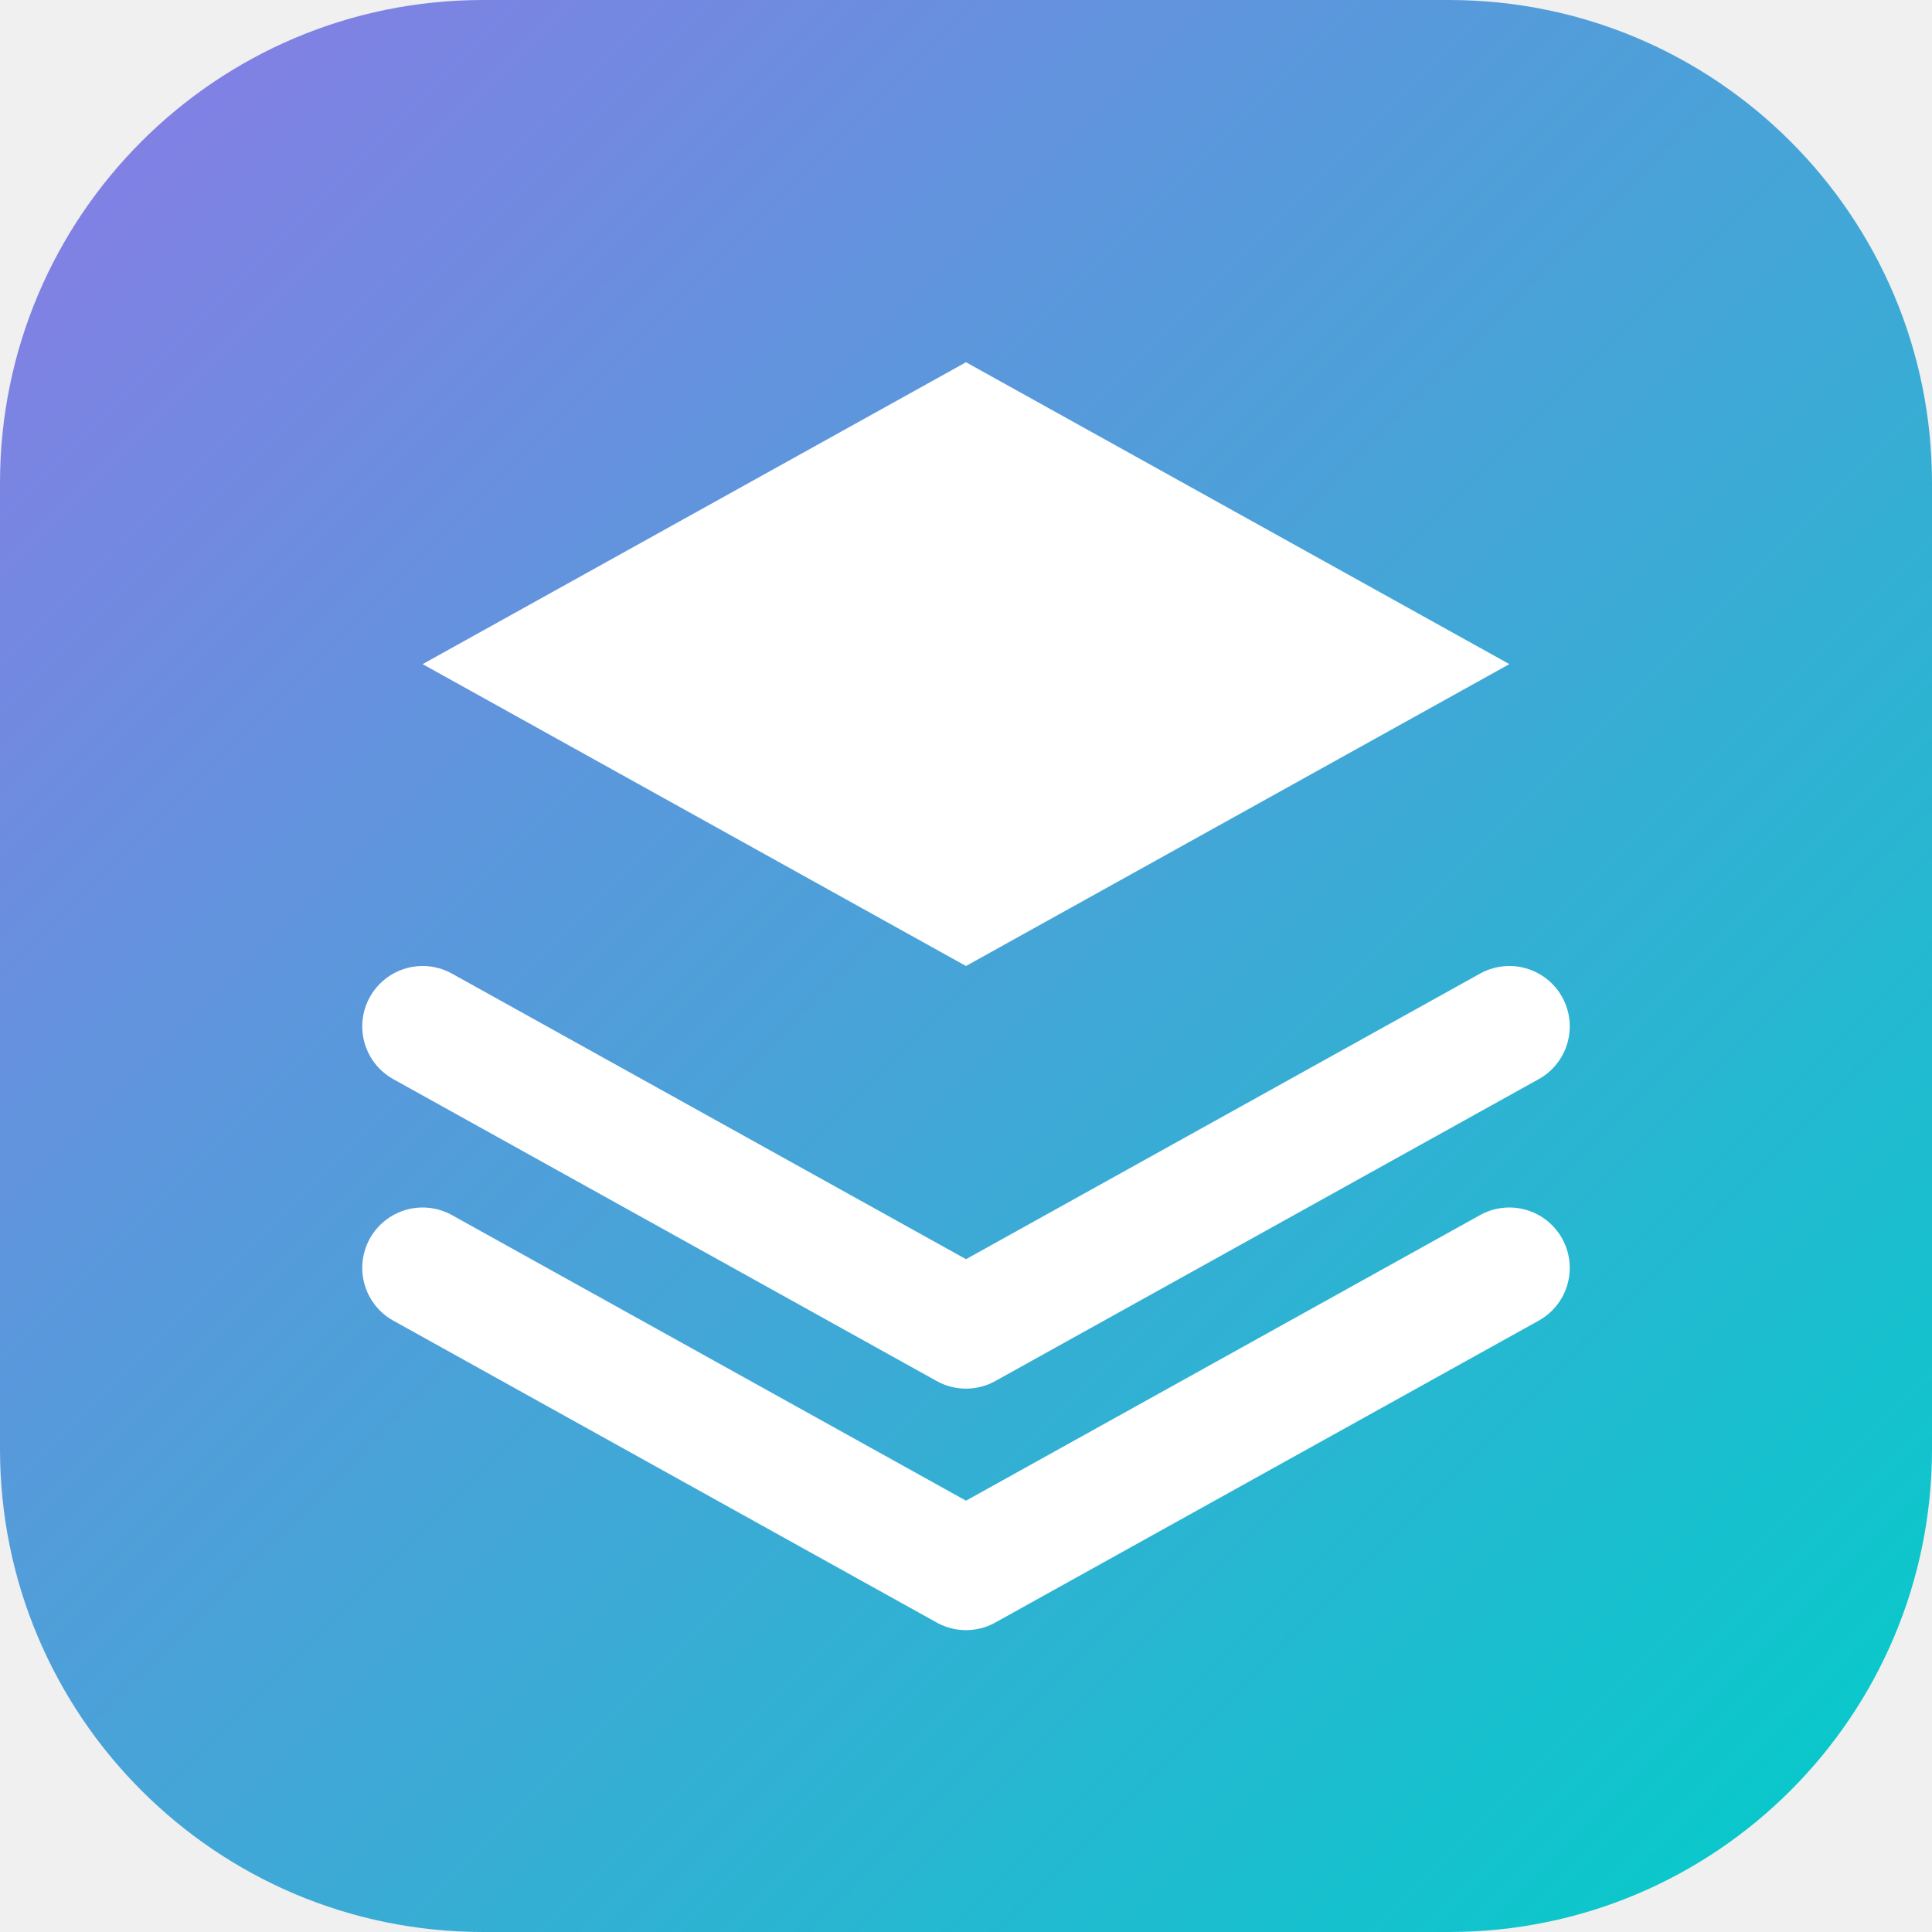
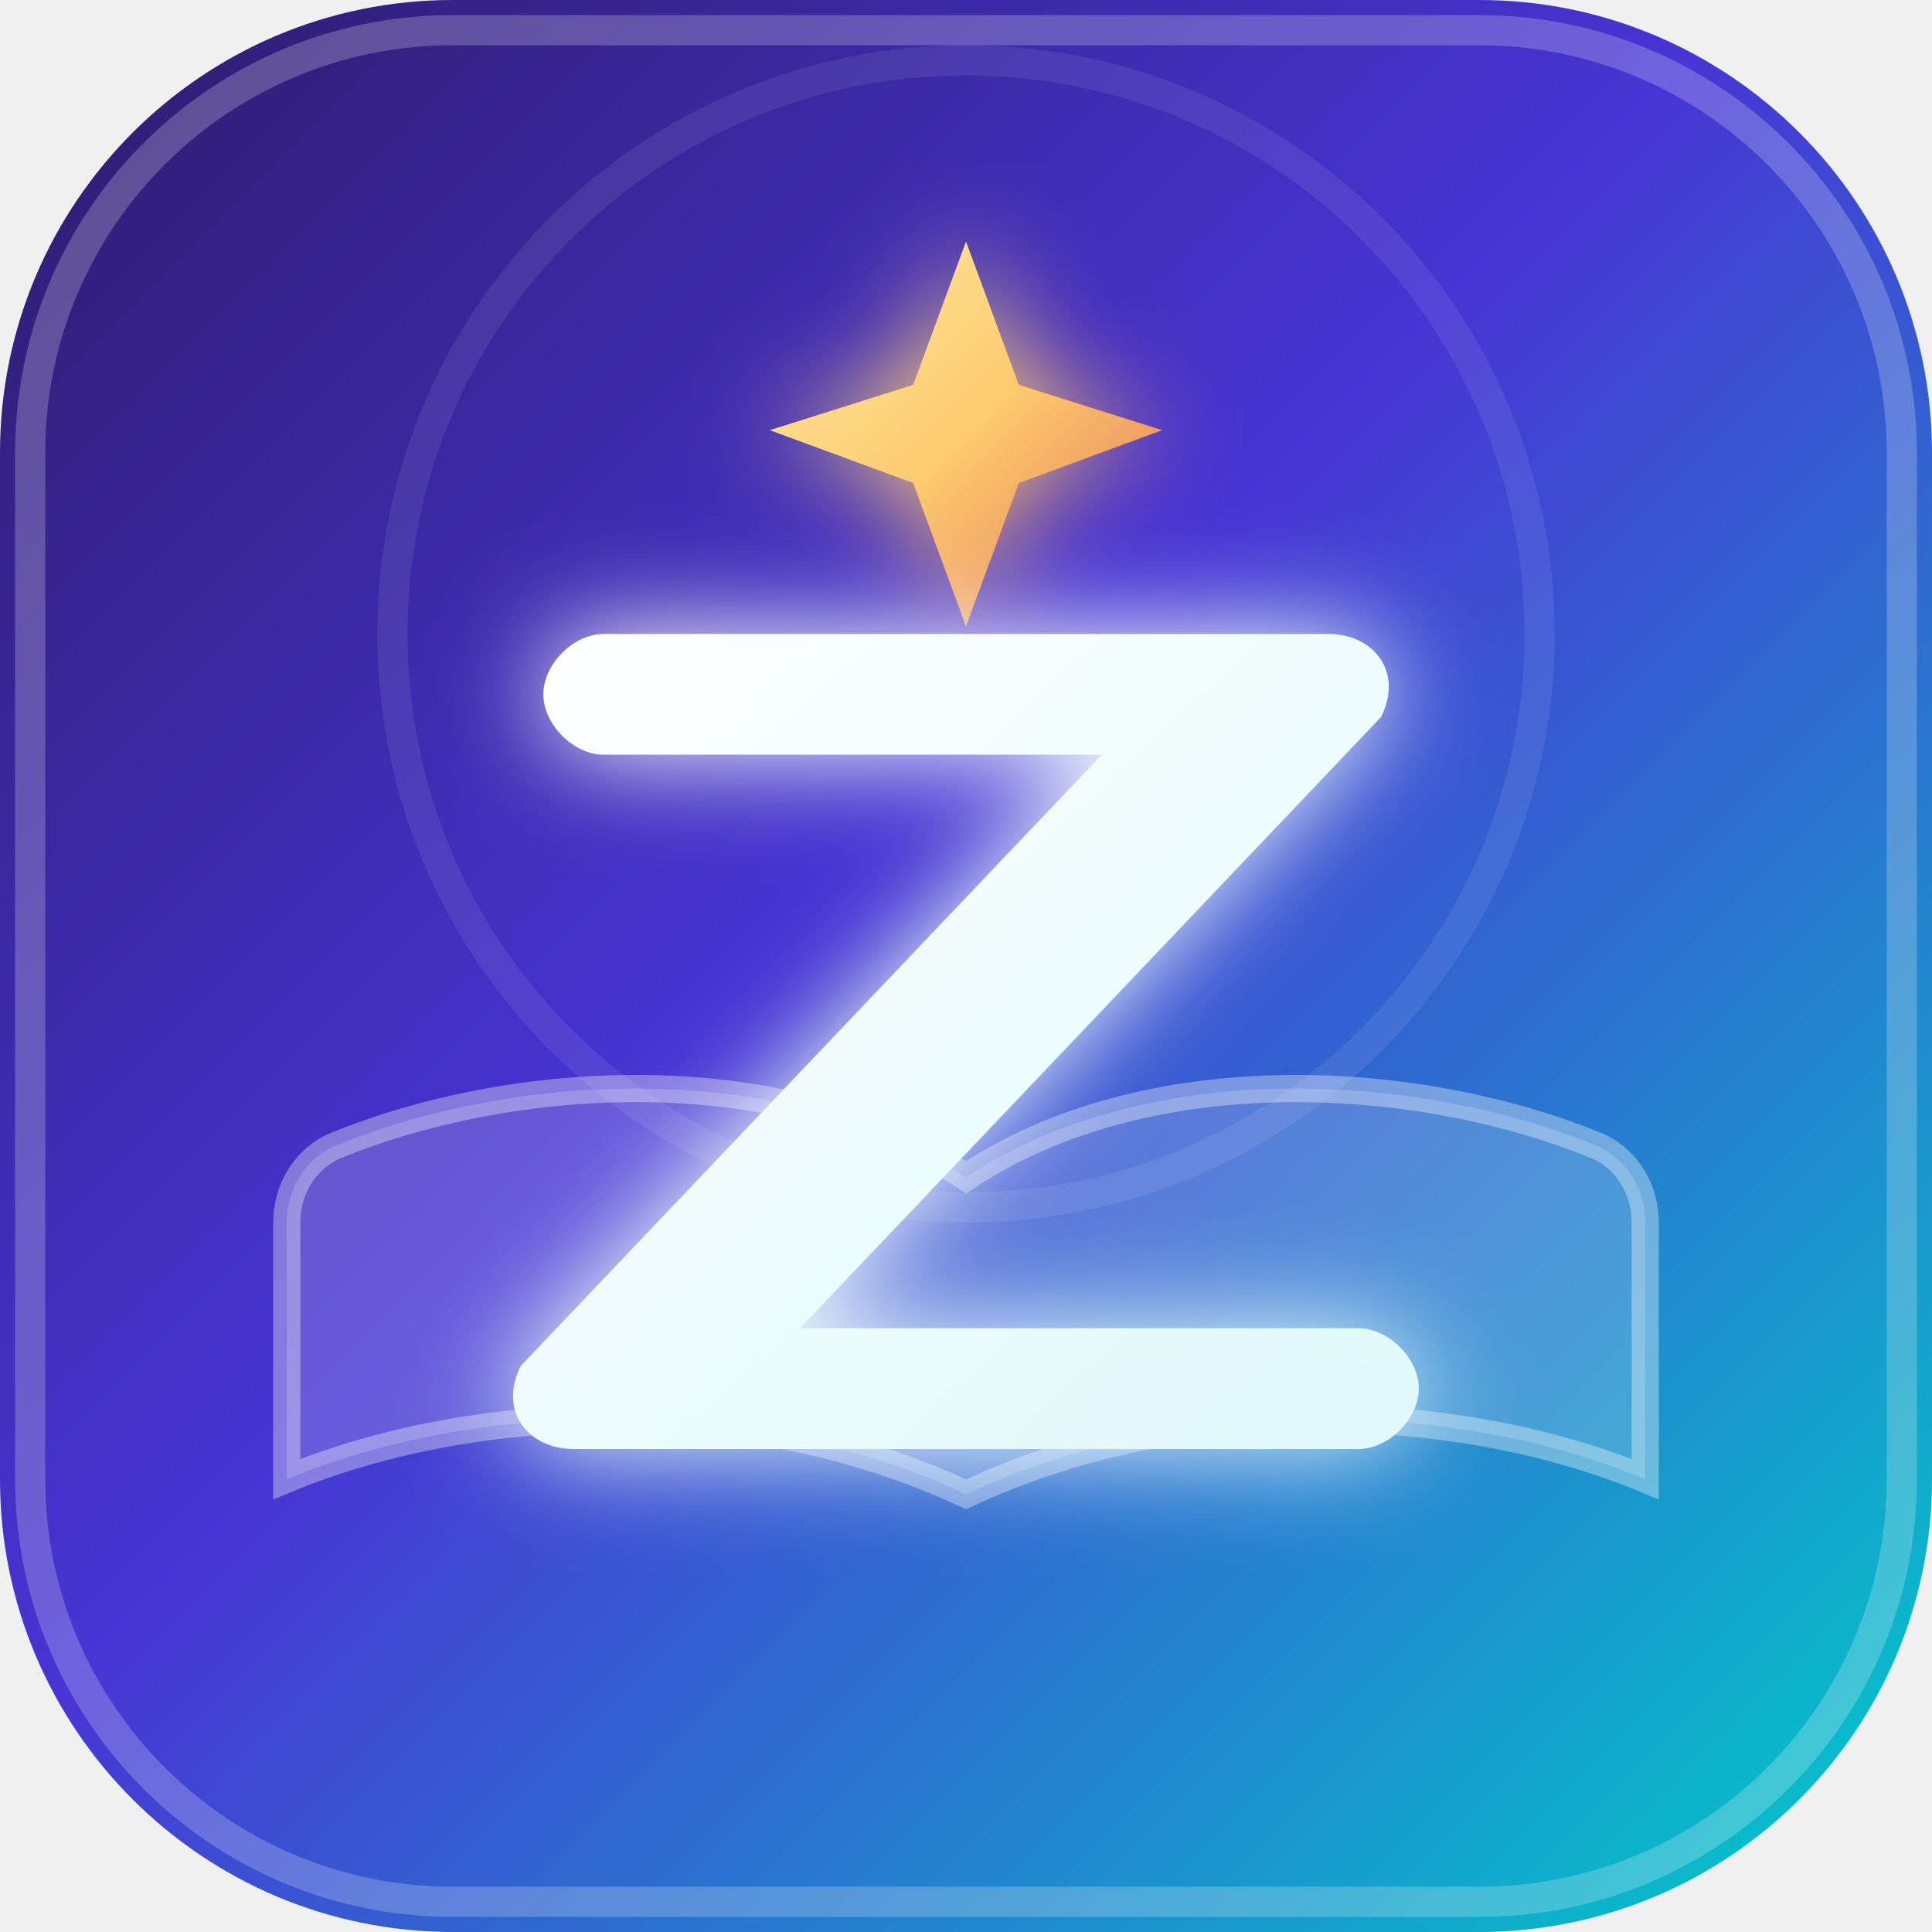
- <svg xmlns="http://www.w3.org/2000/svg" viewBox="0 0 64 64" width="64" height="64">
+ <svg xmlns="http://www.w3.org/2000/svg" viewBox="0 0 128 128" width="128" height="128">
  <defs>
-     <linearGradient id="appLogoGrad" x1="0%" y1="0%" x2="100%" y2="100%">
-       <stop offset="0%" stop-color="#8c7ae6" />
+     <linearGradient id="zenithBgGrad" x1="0%" y1="0%" x2="100%" y2="100%">
+       <stop offset="0%" stop-color="#2d1b69" />
+       <stop offset="45%" stop-color="#4834d4" />
      <stop offset="100%" stop-color="#00cec9" />
    </linearGradient>
+     <linearGradient id="zenithGoldGrad" x1="0%" y1="0%" x2="100%" y2="100%">
+       <stop offset="0%" stop-color="#ffeaa7" />
+       <stop offset="50%" stop-color="#fdcb6e" />
+       <stop offset="100%" stop-color="#e17055" />
+     </linearGradient>
+     <linearGradient id="zenithWingGrad" x1="0%" y1="0%" x2="100%" y2="100%">
+       <stop offset="0%" stop-color="#ffffff" />
+       <stop offset="100%" stop-color="#dff9fb" />
+     </linearGradient>
+     <filter id="zenithGlow" x="-20%" y="-20%" width="140%" height="140%">
+       <feGaussianBlur stdDeviation="3.5" result="blur" />
+       <feComposite in="SourceGraphic" in2="blur" operator="over" />
+     </filter>
  </defs>
-   <rect width="64" height="64" rx="16" fill="url(#appLogoGrad)" />
-   <g transform="translate(8, 8) scale(2)" fill="none">
-     <path d="M12 2L3 7L12 12L21 7L12 2Z" fill="#ffffff" />
-     <path d="M3 13L12 18L21 13" stroke="#ffffff" stroke-width="2" stroke-linecap="round" stroke-linejoin="round" />
-     <path d="M3 17L12 22L21 17" stroke="#ffffff" stroke-width="2" stroke-linecap="round" stroke-linejoin="round" />
-   </g>
+   <rect width="128" height="128" rx="30" fill="url(#zenithBgGrad)" />
+   <rect x="2" y="2" width="124" height="124" rx="28" fill="none" stroke="rgba(255,255,255,0.22)" stroke-width="2" />
+   <circle cx="64" cy="42" r="38" fill="none" stroke="rgba(255,255,255,0.08)" stroke-width="2" />
+   <path d="M64 16 L67.5 25.5 L77 28.5 L67.5 32 L64 41.5 L60.5 32 L51 28.5 L60.5 25.5 Z" fill="url(#zenithGoldGrad)" filter="url(#zenithGlow)" />
+   <path d="M64 78 C52 70 34 71 22 76 C20 77 19 79 19 81 L19 98 C31 93 49 92 64 99 C79 92 97 93 109 98 L109 81 C109 79 108 77 106 76 C94 71 76 70 64 78 Z" fill="rgba(255,255,255,0.18)" stroke="rgba(255,255,255,0.35)" stroke-width="1.8" />
+   <path d="M38 42 L88 42 C91 42 93 44.5 91.5 47.5 L53 88 L90 88 C92 88 94 90 94 92 C94 94 92 96 90 96 L38 96 C35 96 33 93.5 34.5 90.5 L73 50 L40 50 C38 50 36 48 36 46 C36 44 38 42 40 42 Z" fill="url(#zenithWingGrad)" filter="url(#zenithGlow)" />
+   <line x1="64" y1="44" x2="64" y2="98" stroke="url(#zenithGoldGrad)" stroke-width="2.5" stroke-linecap="round" />
</svg>
